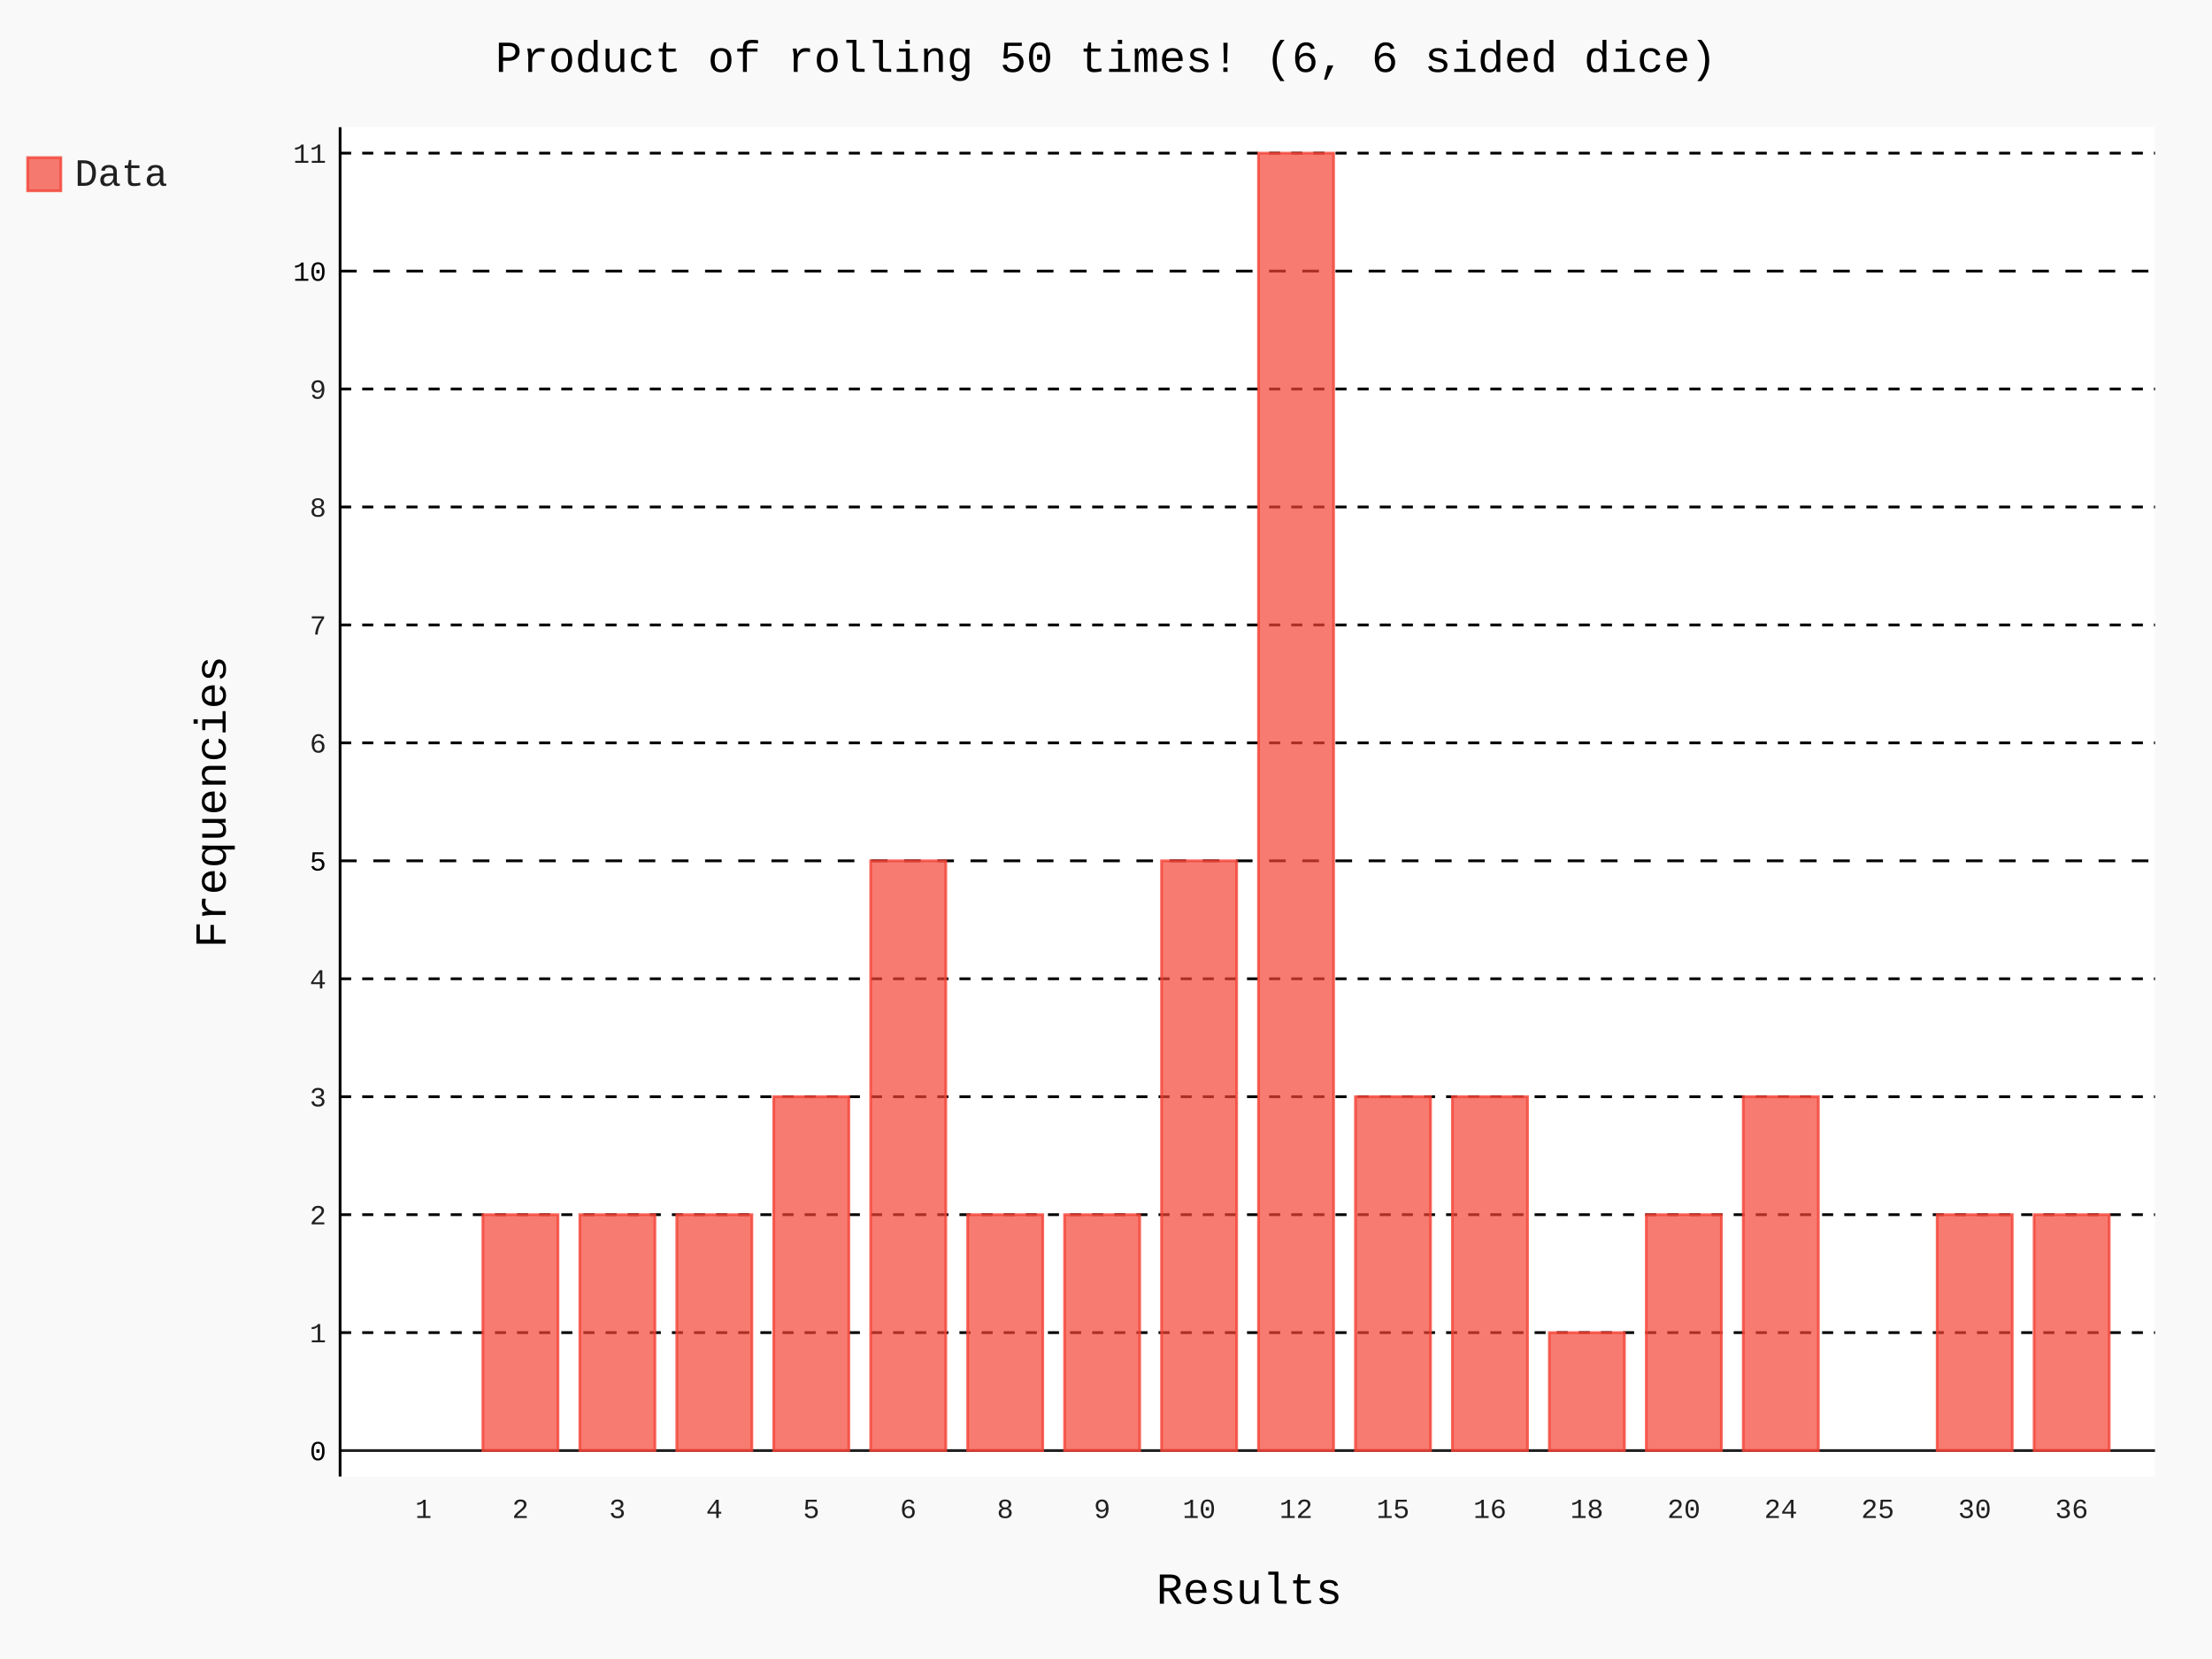
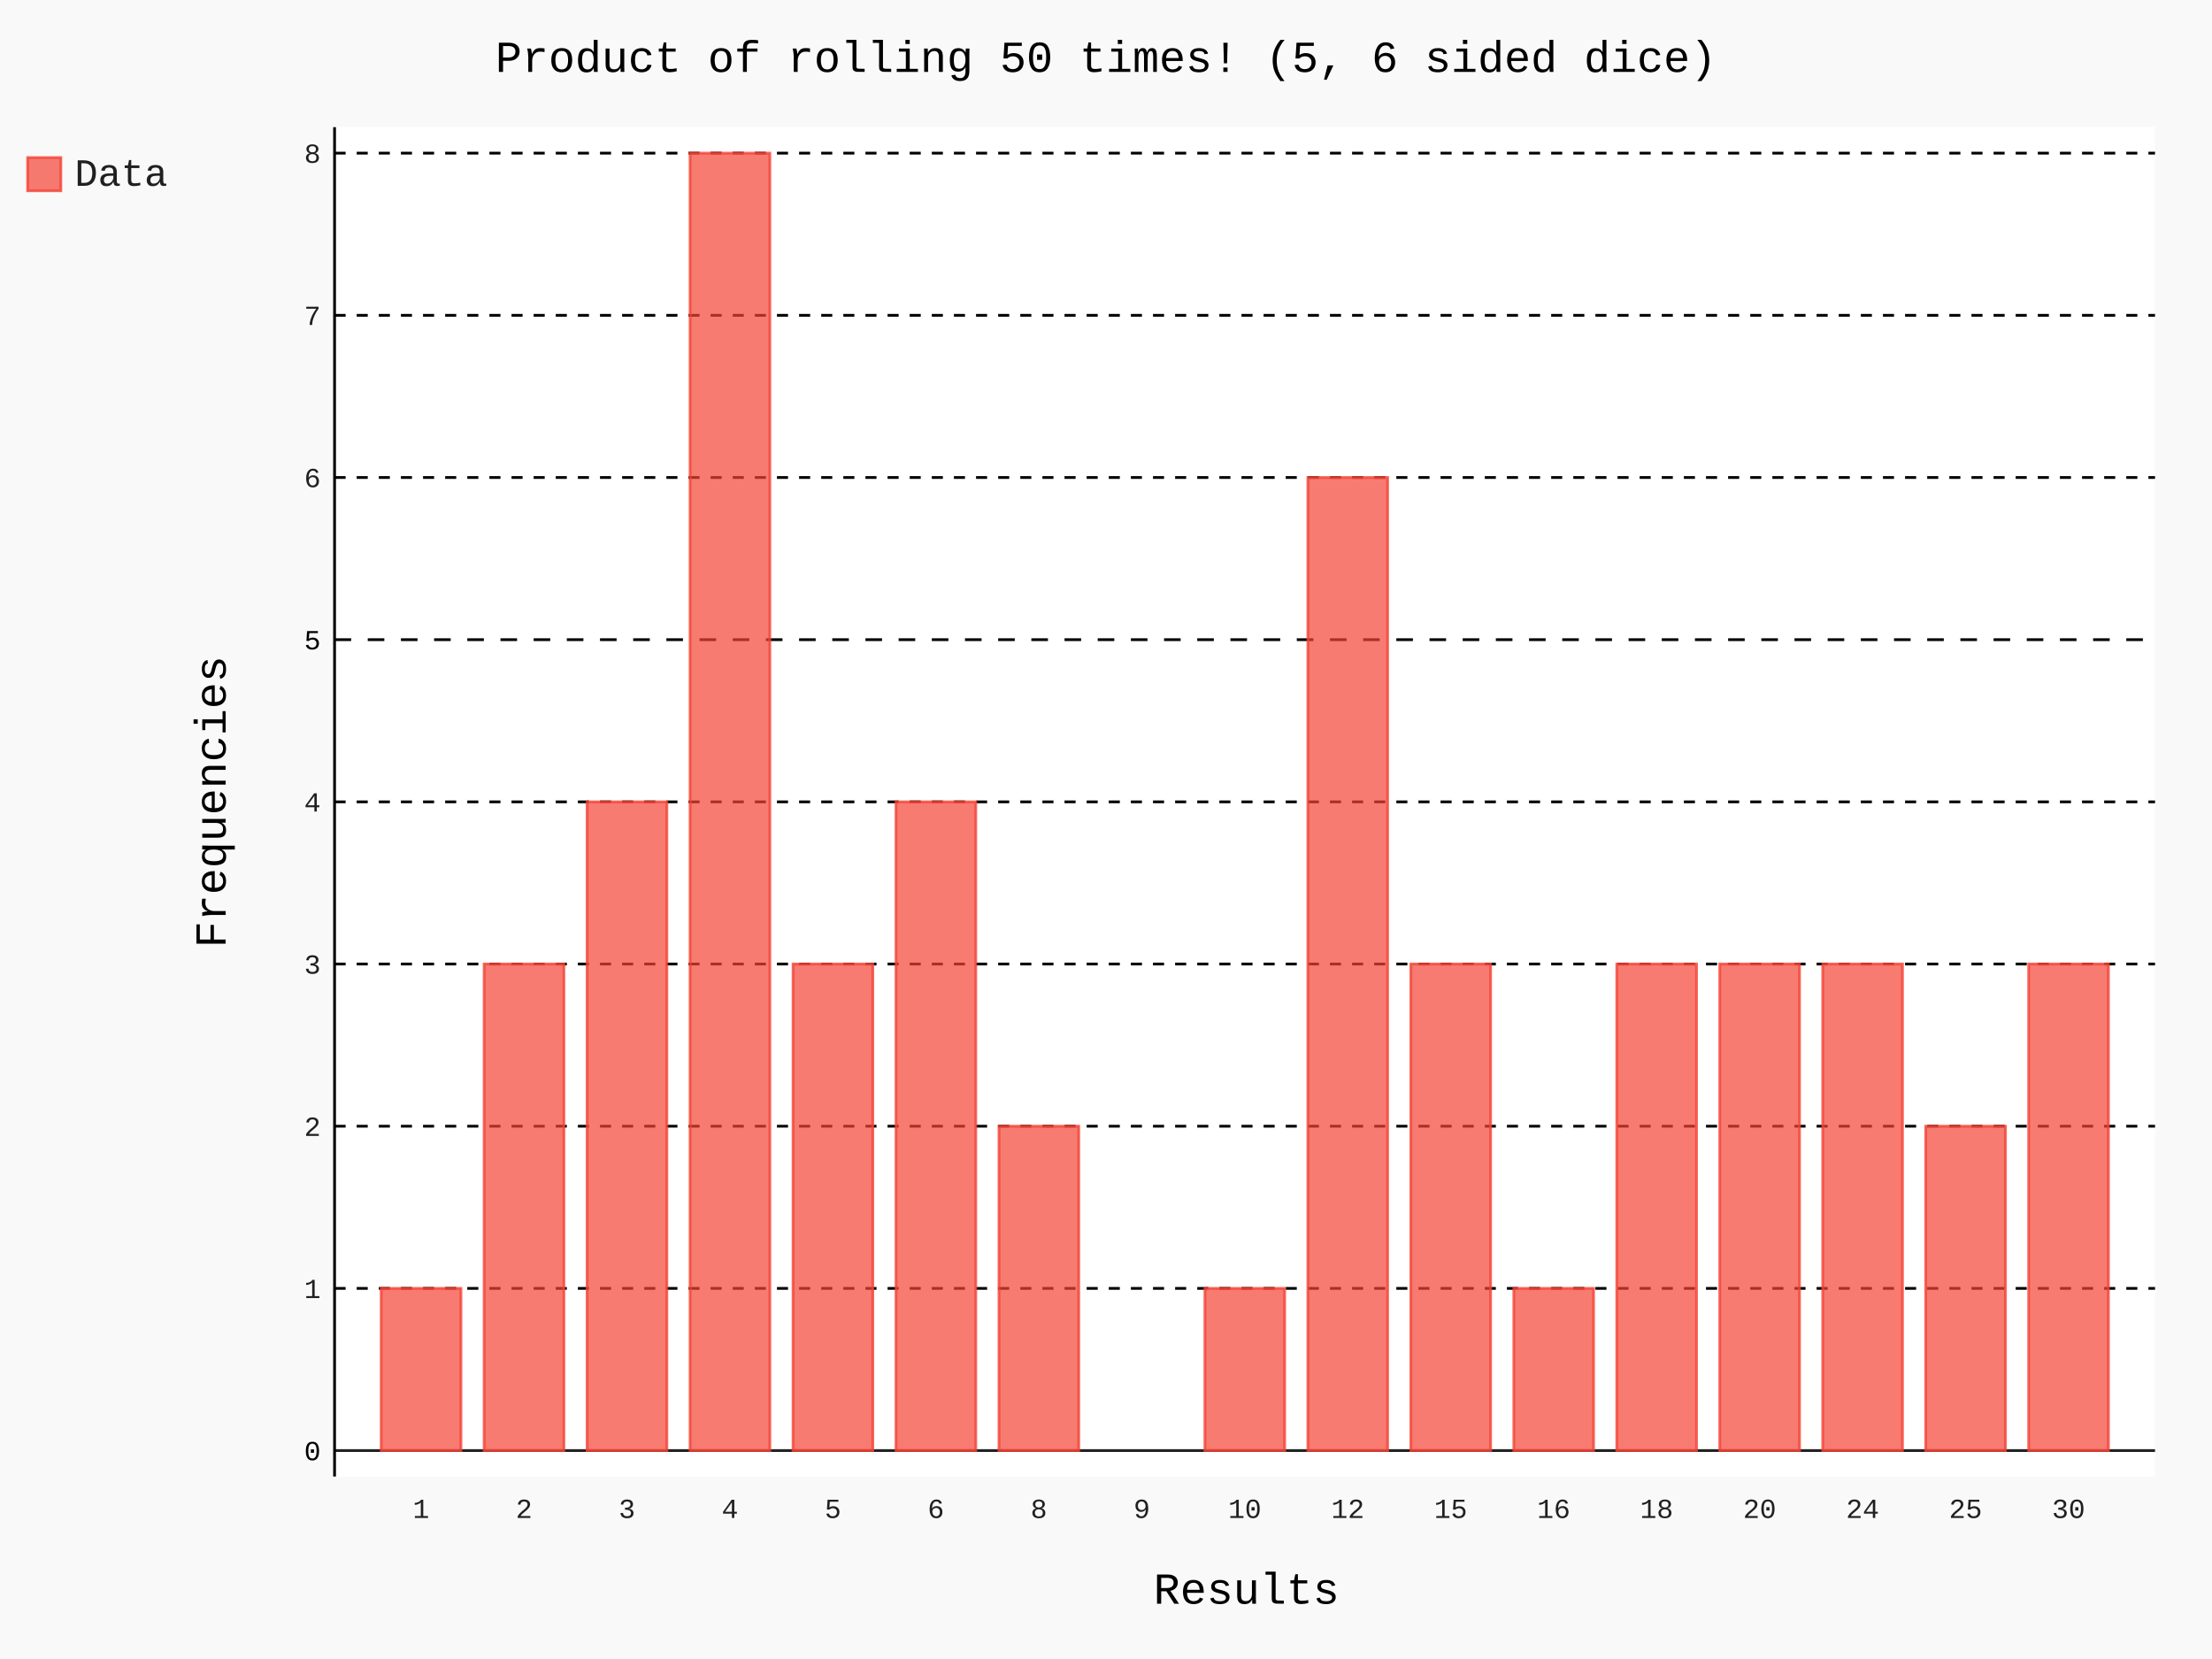
- <svg xmlns="http://www.w3.org/2000/svg" id="chart-172d696c-5601-40f4-a5d8-858a69f622d5" class="pygal-chart" viewBox="0 0 800 600">
+ <svg xmlns="http://www.w3.org/2000/svg" id="chart-95a23d9f-20ba-4189-bf01-2ee3764da94d" class="pygal-chart" viewBox="0 0 800 600">
  <defs>
-     <style type="text/css">#chart-172d696c-5601-40f4-a5d8-858a69f622d5{-webkit-user-select:none;-webkit-font-smoothing:antialiased;font-family:Consolas,"Liberation Mono",Menlo,Courier,monospace}#chart-172d696c-5601-40f4-a5d8-858a69f622d5 .title{font-family:Consolas,"Liberation Mono",Menlo,Courier,monospace;font-size:16px}#chart-172d696c-5601-40f4-a5d8-858a69f622d5 .legends .legend text{font-family:Consolas,"Liberation Mono",Menlo,Courier,monospace;font-size:14px}#chart-172d696c-5601-40f4-a5d8-858a69f622d5 .axis text{font-family:Consolas,"Liberation Mono",Menlo,Courier,monospace;font-size:10px}#chart-172d696c-5601-40f4-a5d8-858a69f622d5 .axis text.major{font-family:Consolas,"Liberation Mono",Menlo,Courier,monospace;font-size:10px}#chart-172d696c-5601-40f4-a5d8-858a69f622d5 .text-overlay text.value{font-family:Consolas,"Liberation Mono",Menlo,Courier,monospace;font-size:16px}#chart-172d696c-5601-40f4-a5d8-858a69f622d5 .text-overlay text.label{font-family:Consolas,"Liberation Mono",Menlo,Courier,monospace;font-size:10px}#chart-172d696c-5601-40f4-a5d8-858a69f622d5 .tooltip{font-family:Consolas,"Liberation Mono",Menlo,Courier,monospace;font-size:14px}#chart-172d696c-5601-40f4-a5d8-858a69f622d5 text.no_data{font-family:Consolas,"Liberation Mono",Menlo,Courier,monospace;font-size:64px}
- #chart-172d696c-5601-40f4-a5d8-858a69f622d5{background-color:rgba(249,249,249,1)}#chart-172d696c-5601-40f4-a5d8-858a69f622d5 path,#chart-172d696c-5601-40f4-a5d8-858a69f622d5 line,#chart-172d696c-5601-40f4-a5d8-858a69f622d5 rect,#chart-172d696c-5601-40f4-a5d8-858a69f622d5 circle{-webkit-transition:150ms;-moz-transition:150ms;transition:150ms}#chart-172d696c-5601-40f4-a5d8-858a69f622d5 .graph &gt; .background{fill:rgba(249,249,249,1)}#chart-172d696c-5601-40f4-a5d8-858a69f622d5 .plot &gt; .background{fill:rgba(255,255,255,1)}#chart-172d696c-5601-40f4-a5d8-858a69f622d5 .graph{fill:rgba(0,0,0,.87)}#chart-172d696c-5601-40f4-a5d8-858a69f622d5 text.no_data{fill:rgba(0,0,0,1)}#chart-172d696c-5601-40f4-a5d8-858a69f622d5 .title{fill:rgba(0,0,0,1)}#chart-172d696c-5601-40f4-a5d8-858a69f622d5 .legends .legend text{fill:rgba(0,0,0,.87)}#chart-172d696c-5601-40f4-a5d8-858a69f622d5 .legends .legend:hover text{fill:rgba(0,0,0,1)}#chart-172d696c-5601-40f4-a5d8-858a69f622d5 .axis .line{stroke:rgba(0,0,0,1)}#chart-172d696c-5601-40f4-a5d8-858a69f622d5 .axis .guide.line{stroke:rgba(0,0,0,.54)}#chart-172d696c-5601-40f4-a5d8-858a69f622d5 .axis .major.line{stroke:rgba(0,0,0,.87)}#chart-172d696c-5601-40f4-a5d8-858a69f622d5 .axis text.major{fill:rgba(0,0,0,1)}#chart-172d696c-5601-40f4-a5d8-858a69f622d5 .axis.y .guides:hover .guide.line,#chart-172d696c-5601-40f4-a5d8-858a69f622d5 .line-graph .axis.x .guides:hover .guide.line,#chart-172d696c-5601-40f4-a5d8-858a69f622d5 .stackedline-graph .axis.x .guides:hover .guide.line,#chart-172d696c-5601-40f4-a5d8-858a69f622d5 .xy-graph .axis.x .guides:hover .guide.line{stroke:rgba(0,0,0,1)}#chart-172d696c-5601-40f4-a5d8-858a69f622d5 .axis .guides:hover text{fill:rgba(0,0,0,1)}#chart-172d696c-5601-40f4-a5d8-858a69f622d5 .reactive{fill-opacity:.7;stroke-opacity:.8;stroke-width:1}#chart-172d696c-5601-40f4-a5d8-858a69f622d5 .ci{stroke:rgba(0,0,0,.87)}#chart-172d696c-5601-40f4-a5d8-858a69f622d5 .reactive.active,#chart-172d696c-5601-40f4-a5d8-858a69f622d5 .active .reactive{fill-opacity:.8;stroke-opacity:.9;stroke-width:4}#chart-172d696c-5601-40f4-a5d8-858a69f622d5 .ci .reactive.active{stroke-width:1.5}#chart-172d696c-5601-40f4-a5d8-858a69f622d5 .series text{fill:rgba(0,0,0,1)}#chart-172d696c-5601-40f4-a5d8-858a69f622d5 .tooltip rect{fill:rgba(255,255,255,1);stroke:rgba(0,0,0,1);-webkit-transition:opacity 150ms;-moz-transition:opacity 150ms;transition:opacity 150ms}#chart-172d696c-5601-40f4-a5d8-858a69f622d5 .tooltip .label{fill:rgba(0,0,0,.87)}#chart-172d696c-5601-40f4-a5d8-858a69f622d5 .tooltip .label{fill:rgba(0,0,0,.87)}#chart-172d696c-5601-40f4-a5d8-858a69f622d5 .tooltip .legend{font-size:.8em;fill:rgba(0,0,0,.54)}#chart-172d696c-5601-40f4-a5d8-858a69f622d5 .tooltip .x_label{font-size:.6em;fill:rgba(0,0,0,1)}#chart-172d696c-5601-40f4-a5d8-858a69f622d5 .tooltip .xlink{font-size:.5em;text-decoration:underline}#chart-172d696c-5601-40f4-a5d8-858a69f622d5 .tooltip .value{font-size:1.5em}#chart-172d696c-5601-40f4-a5d8-858a69f622d5 .bound{font-size:.5em}#chart-172d696c-5601-40f4-a5d8-858a69f622d5 .max-value{font-size:.75em;fill:rgba(0,0,0,.54)}#chart-172d696c-5601-40f4-a5d8-858a69f622d5 .map-element{fill:rgba(255,255,255,1);stroke:rgba(0,0,0,.54) !important}#chart-172d696c-5601-40f4-a5d8-858a69f622d5 .map-element .reactive{fill-opacity:inherit;stroke-opacity:inherit}#chart-172d696c-5601-40f4-a5d8-858a69f622d5 .color-0,#chart-172d696c-5601-40f4-a5d8-858a69f622d5 .color-0 a:visited{stroke:#F44336;fill:#F44336}#chart-172d696c-5601-40f4-a5d8-858a69f622d5 .text-overlay .color-0 text{fill:black}
- #chart-172d696c-5601-40f4-a5d8-858a69f622d5 text.no_data{text-anchor:middle}#chart-172d696c-5601-40f4-a5d8-858a69f622d5 .guide.line{fill:none}#chart-172d696c-5601-40f4-a5d8-858a69f622d5 .centered{text-anchor:middle}#chart-172d696c-5601-40f4-a5d8-858a69f622d5 .title{text-anchor:middle}#chart-172d696c-5601-40f4-a5d8-858a69f622d5 .legends .legend text{fill-opacity:1}#chart-172d696c-5601-40f4-a5d8-858a69f622d5 .axis.x text{text-anchor:middle}#chart-172d696c-5601-40f4-a5d8-858a69f622d5 .axis.x:not(.web) text[transform]{text-anchor:start}#chart-172d696c-5601-40f4-a5d8-858a69f622d5 .axis.x:not(.web) text[transform].backwards{text-anchor:end}#chart-172d696c-5601-40f4-a5d8-858a69f622d5 .axis.y text{text-anchor:end}#chart-172d696c-5601-40f4-a5d8-858a69f622d5 .axis.y text[transform].backwards{text-anchor:start}#chart-172d696c-5601-40f4-a5d8-858a69f622d5 .axis.y2 text{text-anchor:start}#chart-172d696c-5601-40f4-a5d8-858a69f622d5 .axis.y2 text[transform].backwards{text-anchor:end}#chart-172d696c-5601-40f4-a5d8-858a69f622d5 .axis .guide.line{stroke-dasharray:4,4;stroke:black}#chart-172d696c-5601-40f4-a5d8-858a69f622d5 .axis .major.guide.line{stroke-dasharray:6,6;stroke:black}#chart-172d696c-5601-40f4-a5d8-858a69f622d5 .horizontal .axis.y .guide.line,#chart-172d696c-5601-40f4-a5d8-858a69f622d5 .horizontal .axis.y2 .guide.line,#chart-172d696c-5601-40f4-a5d8-858a69f622d5 .vertical .axis.x .guide.line{opacity:0}#chart-172d696c-5601-40f4-a5d8-858a69f622d5 .horizontal .axis.always_show .guide.line,#chart-172d696c-5601-40f4-a5d8-858a69f622d5 .vertical .axis.always_show .guide.line{opacity:1 !important}#chart-172d696c-5601-40f4-a5d8-858a69f622d5 .axis.y .guides:hover .guide.line,#chart-172d696c-5601-40f4-a5d8-858a69f622d5 .axis.y2 .guides:hover .guide.line,#chart-172d696c-5601-40f4-a5d8-858a69f622d5 .axis.x .guides:hover .guide.line{opacity:1}#chart-172d696c-5601-40f4-a5d8-858a69f622d5 .axis .guides:hover text{opacity:1}#chart-172d696c-5601-40f4-a5d8-858a69f622d5 .nofill{fill:none}#chart-172d696c-5601-40f4-a5d8-858a69f622d5 .subtle-fill{fill-opacity:.2}#chart-172d696c-5601-40f4-a5d8-858a69f622d5 .dot{stroke-width:1px;fill-opacity:1;stroke-opacity:1}#chart-172d696c-5601-40f4-a5d8-858a69f622d5 .dot.active{stroke-width:5px}#chart-172d696c-5601-40f4-a5d8-858a69f622d5 .dot.negative{fill:transparent}#chart-172d696c-5601-40f4-a5d8-858a69f622d5 text,#chart-172d696c-5601-40f4-a5d8-858a69f622d5 tspan{stroke:none !important}#chart-172d696c-5601-40f4-a5d8-858a69f622d5 .series text.active{opacity:1}#chart-172d696c-5601-40f4-a5d8-858a69f622d5 .tooltip rect{fill-opacity:.95;stroke-width:.5}#chart-172d696c-5601-40f4-a5d8-858a69f622d5 .tooltip text{fill-opacity:1}#chart-172d696c-5601-40f4-a5d8-858a69f622d5 .showable{visibility:hidden}#chart-172d696c-5601-40f4-a5d8-858a69f622d5 .showable.shown{visibility:visible}#chart-172d696c-5601-40f4-a5d8-858a69f622d5 .gauge-background{fill:rgba(229,229,229,1);stroke:none}#chart-172d696c-5601-40f4-a5d8-858a69f622d5 .bg-lines{stroke:rgba(249,249,249,1);stroke-width:2px}</style>
+     <style type="text/css">#chart-95a23d9f-20ba-4189-bf01-2ee3764da94d{-webkit-user-select:none;-webkit-font-smoothing:antialiased;font-family:Consolas,"Liberation Mono",Menlo,Courier,monospace}#chart-95a23d9f-20ba-4189-bf01-2ee3764da94d .title{font-family:Consolas,"Liberation Mono",Menlo,Courier,monospace;font-size:16px}#chart-95a23d9f-20ba-4189-bf01-2ee3764da94d .legends .legend text{font-family:Consolas,"Liberation Mono",Menlo,Courier,monospace;font-size:14px}#chart-95a23d9f-20ba-4189-bf01-2ee3764da94d .axis text{font-family:Consolas,"Liberation Mono",Menlo,Courier,monospace;font-size:10px}#chart-95a23d9f-20ba-4189-bf01-2ee3764da94d .axis text.major{font-family:Consolas,"Liberation Mono",Menlo,Courier,monospace;font-size:10px}#chart-95a23d9f-20ba-4189-bf01-2ee3764da94d .text-overlay text.value{font-family:Consolas,"Liberation Mono",Menlo,Courier,monospace;font-size:16px}#chart-95a23d9f-20ba-4189-bf01-2ee3764da94d .text-overlay text.label{font-family:Consolas,"Liberation Mono",Menlo,Courier,monospace;font-size:10px}#chart-95a23d9f-20ba-4189-bf01-2ee3764da94d .tooltip{font-family:Consolas,"Liberation Mono",Menlo,Courier,monospace;font-size:14px}#chart-95a23d9f-20ba-4189-bf01-2ee3764da94d text.no_data{font-family:Consolas,"Liberation Mono",Menlo,Courier,monospace;font-size:64px}
+ #chart-95a23d9f-20ba-4189-bf01-2ee3764da94d{background-color:rgba(249,249,249,1)}#chart-95a23d9f-20ba-4189-bf01-2ee3764da94d path,#chart-95a23d9f-20ba-4189-bf01-2ee3764da94d line,#chart-95a23d9f-20ba-4189-bf01-2ee3764da94d rect,#chart-95a23d9f-20ba-4189-bf01-2ee3764da94d circle{-webkit-transition:150ms;-moz-transition:150ms;transition:150ms}#chart-95a23d9f-20ba-4189-bf01-2ee3764da94d .graph &gt; .background{fill:rgba(249,249,249,1)}#chart-95a23d9f-20ba-4189-bf01-2ee3764da94d .plot &gt; .background{fill:rgba(255,255,255,1)}#chart-95a23d9f-20ba-4189-bf01-2ee3764da94d .graph{fill:rgba(0,0,0,.87)}#chart-95a23d9f-20ba-4189-bf01-2ee3764da94d text.no_data{fill:rgba(0,0,0,1)}#chart-95a23d9f-20ba-4189-bf01-2ee3764da94d .title{fill:rgba(0,0,0,1)}#chart-95a23d9f-20ba-4189-bf01-2ee3764da94d .legends .legend text{fill:rgba(0,0,0,.87)}#chart-95a23d9f-20ba-4189-bf01-2ee3764da94d .legends .legend:hover text{fill:rgba(0,0,0,1)}#chart-95a23d9f-20ba-4189-bf01-2ee3764da94d .axis .line{stroke:rgba(0,0,0,1)}#chart-95a23d9f-20ba-4189-bf01-2ee3764da94d .axis .guide.line{stroke:rgba(0,0,0,.54)}#chart-95a23d9f-20ba-4189-bf01-2ee3764da94d .axis .major.line{stroke:rgba(0,0,0,.87)}#chart-95a23d9f-20ba-4189-bf01-2ee3764da94d .axis text.major{fill:rgba(0,0,0,1)}#chart-95a23d9f-20ba-4189-bf01-2ee3764da94d .axis.y .guides:hover .guide.line,#chart-95a23d9f-20ba-4189-bf01-2ee3764da94d .line-graph .axis.x .guides:hover .guide.line,#chart-95a23d9f-20ba-4189-bf01-2ee3764da94d .stackedline-graph .axis.x .guides:hover .guide.line,#chart-95a23d9f-20ba-4189-bf01-2ee3764da94d .xy-graph .axis.x .guides:hover .guide.line{stroke:rgba(0,0,0,1)}#chart-95a23d9f-20ba-4189-bf01-2ee3764da94d .axis .guides:hover text{fill:rgba(0,0,0,1)}#chart-95a23d9f-20ba-4189-bf01-2ee3764da94d .reactive{fill-opacity:.7;stroke-opacity:.8;stroke-width:1}#chart-95a23d9f-20ba-4189-bf01-2ee3764da94d .ci{stroke:rgba(0,0,0,.87)}#chart-95a23d9f-20ba-4189-bf01-2ee3764da94d .reactive.active,#chart-95a23d9f-20ba-4189-bf01-2ee3764da94d .active .reactive{fill-opacity:.8;stroke-opacity:.9;stroke-width:4}#chart-95a23d9f-20ba-4189-bf01-2ee3764da94d .ci .reactive.active{stroke-width:1.5}#chart-95a23d9f-20ba-4189-bf01-2ee3764da94d .series text{fill:rgba(0,0,0,1)}#chart-95a23d9f-20ba-4189-bf01-2ee3764da94d .tooltip rect{fill:rgba(255,255,255,1);stroke:rgba(0,0,0,1);-webkit-transition:opacity 150ms;-moz-transition:opacity 150ms;transition:opacity 150ms}#chart-95a23d9f-20ba-4189-bf01-2ee3764da94d .tooltip .label{fill:rgba(0,0,0,.87)}#chart-95a23d9f-20ba-4189-bf01-2ee3764da94d .tooltip .label{fill:rgba(0,0,0,.87)}#chart-95a23d9f-20ba-4189-bf01-2ee3764da94d .tooltip .legend{font-size:.8em;fill:rgba(0,0,0,.54)}#chart-95a23d9f-20ba-4189-bf01-2ee3764da94d .tooltip .x_label{font-size:.6em;fill:rgba(0,0,0,1)}#chart-95a23d9f-20ba-4189-bf01-2ee3764da94d .tooltip .xlink{font-size:.5em;text-decoration:underline}#chart-95a23d9f-20ba-4189-bf01-2ee3764da94d .tooltip .value{font-size:1.5em}#chart-95a23d9f-20ba-4189-bf01-2ee3764da94d .bound{font-size:.5em}#chart-95a23d9f-20ba-4189-bf01-2ee3764da94d .max-value{font-size:.75em;fill:rgba(0,0,0,.54)}#chart-95a23d9f-20ba-4189-bf01-2ee3764da94d .map-element{fill:rgba(255,255,255,1);stroke:rgba(0,0,0,.54) !important}#chart-95a23d9f-20ba-4189-bf01-2ee3764da94d .map-element .reactive{fill-opacity:inherit;stroke-opacity:inherit}#chart-95a23d9f-20ba-4189-bf01-2ee3764da94d .color-0,#chart-95a23d9f-20ba-4189-bf01-2ee3764da94d .color-0 a:visited{stroke:#F44336;fill:#F44336}#chart-95a23d9f-20ba-4189-bf01-2ee3764da94d .text-overlay .color-0 text{fill:black}
+ #chart-95a23d9f-20ba-4189-bf01-2ee3764da94d text.no_data{text-anchor:middle}#chart-95a23d9f-20ba-4189-bf01-2ee3764da94d .guide.line{fill:none}#chart-95a23d9f-20ba-4189-bf01-2ee3764da94d .centered{text-anchor:middle}#chart-95a23d9f-20ba-4189-bf01-2ee3764da94d .title{text-anchor:middle}#chart-95a23d9f-20ba-4189-bf01-2ee3764da94d .legends .legend text{fill-opacity:1}#chart-95a23d9f-20ba-4189-bf01-2ee3764da94d .axis.x text{text-anchor:middle}#chart-95a23d9f-20ba-4189-bf01-2ee3764da94d .axis.x:not(.web) text[transform]{text-anchor:start}#chart-95a23d9f-20ba-4189-bf01-2ee3764da94d .axis.x:not(.web) text[transform].backwards{text-anchor:end}#chart-95a23d9f-20ba-4189-bf01-2ee3764da94d .axis.y text{text-anchor:end}#chart-95a23d9f-20ba-4189-bf01-2ee3764da94d .axis.y text[transform].backwards{text-anchor:start}#chart-95a23d9f-20ba-4189-bf01-2ee3764da94d .axis.y2 text{text-anchor:start}#chart-95a23d9f-20ba-4189-bf01-2ee3764da94d .axis.y2 text[transform].backwards{text-anchor:end}#chart-95a23d9f-20ba-4189-bf01-2ee3764da94d .axis .guide.line{stroke-dasharray:4,4;stroke:black}#chart-95a23d9f-20ba-4189-bf01-2ee3764da94d .axis .major.guide.line{stroke-dasharray:6,6;stroke:black}#chart-95a23d9f-20ba-4189-bf01-2ee3764da94d .horizontal .axis.y .guide.line,#chart-95a23d9f-20ba-4189-bf01-2ee3764da94d .horizontal .axis.y2 .guide.line,#chart-95a23d9f-20ba-4189-bf01-2ee3764da94d .vertical .axis.x .guide.line{opacity:0}#chart-95a23d9f-20ba-4189-bf01-2ee3764da94d .horizontal .axis.always_show .guide.line,#chart-95a23d9f-20ba-4189-bf01-2ee3764da94d .vertical .axis.always_show .guide.line{opacity:1 !important}#chart-95a23d9f-20ba-4189-bf01-2ee3764da94d .axis.y .guides:hover .guide.line,#chart-95a23d9f-20ba-4189-bf01-2ee3764da94d .axis.y2 .guides:hover .guide.line,#chart-95a23d9f-20ba-4189-bf01-2ee3764da94d .axis.x .guides:hover .guide.line{opacity:1}#chart-95a23d9f-20ba-4189-bf01-2ee3764da94d .axis .guides:hover text{opacity:1}#chart-95a23d9f-20ba-4189-bf01-2ee3764da94d .nofill{fill:none}#chart-95a23d9f-20ba-4189-bf01-2ee3764da94d .subtle-fill{fill-opacity:.2}#chart-95a23d9f-20ba-4189-bf01-2ee3764da94d .dot{stroke-width:1px;fill-opacity:1;stroke-opacity:1}#chart-95a23d9f-20ba-4189-bf01-2ee3764da94d .dot.active{stroke-width:5px}#chart-95a23d9f-20ba-4189-bf01-2ee3764da94d .dot.negative{fill:transparent}#chart-95a23d9f-20ba-4189-bf01-2ee3764da94d text,#chart-95a23d9f-20ba-4189-bf01-2ee3764da94d tspan{stroke:none !important}#chart-95a23d9f-20ba-4189-bf01-2ee3764da94d .series text.active{opacity:1}#chart-95a23d9f-20ba-4189-bf01-2ee3764da94d .tooltip rect{fill-opacity:.95;stroke-width:.5}#chart-95a23d9f-20ba-4189-bf01-2ee3764da94d .tooltip text{fill-opacity:1}#chart-95a23d9f-20ba-4189-bf01-2ee3764da94d .showable{visibility:hidden}#chart-95a23d9f-20ba-4189-bf01-2ee3764da94d .showable.shown{visibility:visible}#chart-95a23d9f-20ba-4189-bf01-2ee3764da94d .gauge-background{fill:rgba(229,229,229,1);stroke:none}#chart-95a23d9f-20ba-4189-bf01-2ee3764da94d .bg-lines{stroke:rgba(249,249,249,1);stroke-width:2px}</style>
  </defs>
  <g class="graph bar-graph vertical">
    <rect x="0" y="0" width="800" height="600" class="background" />
-     <g transform="translate(123, 46)" class="plot">
-       <rect x="0" y="0" width="656.4" height="488" class="background" />
+     <g transform="translate(121, 46)" class="plot">
+       <rect x="0" y="0" width="658.4" height="488" class="background" />
      <g class="axis y always_show">
        <g class="guides">
-           <path d="M0 478.615 h656.4" class="axis major line" />
+           <path d="M0 478.615 h658.4" class="axis major line" />
          <text x="-5" y="482.115" class="major">0</text>
        </g>
        <g class="guides">
-           <path d="M0 435.958 h656.4" class="guide line" />
-           <text x="-5" y="439.458" class="">1</text>
-         </g>
-         <g class="guides">
-           <path d="M0 393.301 h656.4" class="guide line" />
-           <text x="-5" y="396.801" class="">2</text>
-         </g>
-         <g class="guides">
-           <path d="M0 350.643 h656.4" class="guide line" />
-           <text x="-5" y="354.143" class="">3</text>
-         </g>
-         <g class="guides">
-           <path d="M0 307.986 h656.4" class="guide line" />
-           <text x="-5" y="311.486" class="">4</text>
-         </g>
-         <g class="guides">
-           <path d="M0 265.329 h656.4" class="major guide line" />
-           <text x="-5" y="268.829" class="major">5</text>
-         </g>
-         <g class="guides">
-           <path d="M0 222.671 h656.4" class="guide line" />
-           <text x="-5" y="226.171" class="">6</text>
-         </g>
-         <g class="guides">
-           <path d="M0 180.014 h656.4" class="guide line" />
-           <text x="-5" y="183.514" class="">7</text>
-         </g>
-         <g class="guides">
-           <path d="M0 137.357 h656.4" class="guide line" />
-           <text x="-5" y="140.857" class="">8</text>
-         </g>
-         <g class="guides">
-           <path d="M0 94.699 h656.4" class="guide line" />
-           <text x="-5" y="98.199" class="">9</text>
-         </g>
-         <g class="guides">
-           <path d="M0 52.042 h656.4" class="major guide line" />
-           <text x="-5" y="55.542" class="major">10</text>
-         </g>
-         <g class="guides">
-           <path d="M0 9.385 h656.4" class="guide line" />
-           <text x="-5" y="12.885" class="">11</text>
+           <path d="M0 419.962 h658.4" class="guide line" />
+           <text x="-5" y="423.462" class="">1</text>
+         </g>
+         <g class="guides">
+           <path d="M0 361.308 h658.4" class="guide line" />
+           <text x="-5" y="364.808" class="">2</text>
+         </g>
+         <g class="guides">
+           <path d="M0 302.654 h658.4" class="guide line" />
+           <text x="-5" y="306.154" class="">3</text>
+         </g>
+         <g class="guides">
+           <path d="M0 244 h658.4" class="guide line" />
+           <text x="-5" y="247.5" class="">4</text>
+         </g>
+         <g class="guides">
+           <path d="M0 185.346 h658.4" class="major guide line" />
+           <text x="-5" y="188.846" class="major">5</text>
+         </g>
+         <g class="guides">
+           <path d="M0 126.692 h658.4" class="guide line" />
+           <text x="-5" y="130.192" class="">6</text>
+         </g>
+         <g class="guides">
+           <path d="M0 68.038 h658.4" class="guide line" />
+           <text x="-5" y="71.538" class="">7</text>
+         </g>
+         <g class="guides">
+           <path d="M0 9.385 h658.4" class="guide line" />
+           <text x="-5" y="12.885" class="">8</text>
        </g>
      </g>
      <g class="axis x">
        <path d="M0 0 v488" class="line" />
        <g class="guides">
-           <path d="M30.155 0 v488" class="guide line" />
-           <text x="30.155" y="503.0" class="">1</text>
-         </g>
-         <g class="guides">
-           <path d="M65.219 0 v488" class="guide line" />
-           <text x="65.219" y="503.0" class="">2</text>
-         </g>
-         <g class="guides">
-           <path d="M100.283 0 v488" class="guide line" />
-           <text x="100.283" y="503.0" class="">3</text>
-         </g>
-         <g class="guides">
-           <path d="M135.347 0 v488" class="guide line" />
-           <text x="135.347" y="503.0" class="">4</text>
-         </g>
-         <g class="guides">
-           <path d="M170.412 0 v488" class="guide line" />
-           <text x="170.412" y="503.0" class="">5</text>
-         </g>
-         <g class="guides">
-           <path d="M205.476 0 v488" class="guide line" />
-           <text x="205.476" y="503.0" class="">6</text>
-         </g>
-         <g class="guides">
-           <path d="M240.54 0 v488" class="guide line" />
-           <text x="240.54" y="503.0" class="">8</text>
-         </g>
-         <g class="guides">
-           <path d="M275.604 0 v488" class="guide line" />
-           <text x="275.604" y="503.0" class="">9</text>
-         </g>
-         <g class="guides">
-           <path d="M310.668 0 v488" class="guide line" />
-           <text x="310.668" y="503.0" class="">10</text>
-         </g>
-         <g class="guides">
-           <path d="M345.732 0 v488" class="guide line" />
-           <text x="345.732" y="503.0" class="">12</text>
-         </g>
-         <g class="guides">
-           <path d="M380.796 0 v488" class="guide line" />
-           <text x="380.796" y="503.0" class="">15</text>
-         </g>
-         <g class="guides">
-           <path d="M415.86 0 v488" class="guide line" />
-           <text x="415.86" y="503.0" class="">16</text>
-         </g>
-         <g class="guides">
-           <path d="M450.924 0 v488" class="guide line" />
-           <text x="450.924" y="503.0" class="">18</text>
-         </g>
-         <g class="guides">
-           <path d="M485.988 0 v488" class="guide line" />
-           <text x="485.988" y="503.0" class="">20</text>
-         </g>
-         <g class="guides">
-           <path d="M521.053 0 v488" class="guide line" />
-           <text x="521.053" y="503.0" class="">24</text>
-         </g>
-         <g class="guides">
-           <path d="M556.117 0 v488" class="guide line" />
-           <text x="556.117" y="503.0" class="">25</text>
-         </g>
-         <g class="guides">
-           <path d="M591.181 0 v488" class="guide line" />
-           <text x="591.181" y="503.0" class="">30</text>
-         </g>
-         <g class="guides">
-           <path d="M626.245 0 v488" class="guide line" />
-           <text x="626.245" y="503.0" class="">36</text>
+           <path d="M31.281 0 v488" class="guide line" />
+           <text x="31.281" y="503.0" class="">1</text>
+         </g>
+         <g class="guides">
+           <path d="M68.521 0 v488" class="guide line" />
+           <text x="68.521" y="503.0" class="">2</text>
+         </g>
+         <g class="guides">
+           <path d="M105.761 0 v488" class="guide line" />
+           <text x="105.761" y="503.0" class="">3</text>
+         </g>
+         <g class="guides">
+           <path d="M143.001 0 v488" class="guide line" />
+           <text x="143.001" y="503.0" class="">4</text>
+         </g>
+         <g class="guides">
+           <path d="M180.241 0 v488" class="guide line" />
+           <text x="180.241" y="503.0" class="">5</text>
+         </g>
+         <g class="guides">
+           <path d="M217.481 0 v488" class="guide line" />
+           <text x="217.481" y="503.0" class="">6</text>
+         </g>
+         <g class="guides">
+           <path d="M254.72 0 v488" class="guide line" />
+           <text x="254.72" y="503.0" class="">8</text>
+         </g>
+         <g class="guides">
+           <path d="M291.96 0 v488" class="guide line" />
+           <text x="291.96" y="503.0" class="">9</text>
+         </g>
+         <g class="guides">
+           <path d="M329.2 0 v488" class="guide line" />
+           <text x="329.2" y="503.0" class="">10</text>
+         </g>
+         <g class="guides">
+           <path d="M366.44 0 v488" class="guide line" />
+           <text x="366.44" y="503.0" class="">12</text>
+         </g>
+         <g class="guides">
+           <path d="M403.68 0 v488" class="guide line" />
+           <text x="403.68" y="503.0" class="">15</text>
+         </g>
+         <g class="guides">
+           <path d="M440.919 0 v488" class="guide line" />
+           <text x="440.919" y="503.0" class="">16</text>
+         </g>
+         <g class="guides">
+           <path d="M478.159 0 v488" class="guide line" />
+           <text x="478.159" y="503.0" class="">18</text>
+         </g>
+         <g class="guides">
+           <path d="M515.399 0 v488" class="guide line" />
+           <text x="515.399" y="503.0" class="">20</text>
+         </g>
+         <g class="guides">
+           <path d="M552.639 0 v488" class="guide line" />
+           <text x="552.639" y="503.0" class="">24</text>
+         </g>
+         <g class="guides">
+           <path d="M589.879 0 v488" class="guide line" />
+           <text x="589.879" y="503.0" class="">25</text>
+         </g>
+         <g class="guides">
+           <path d="M627.119 0 v488" class="guide line" />
+           <text x="627.119" y="503.0" class="">30</text>
        </g>
      </g>
      <g class="series serie-0 color-0">
        <g class="bars">
          <g class="bar">
-             <rect x="16.578" y="478.615" rx="0" ry="0" width="27.154" height="0.0" class="rect reactive tooltip-trigger" />
-           </g>
-           <g class="bar">
-             <rect x="51.642" y="393.301" rx="0" ry="0" width="27.154" height="85.315" class="rect reactive tooltip-trigger" />
-           </g>
-           <g class="bar">
-             <rect x="86.707" y="393.301" rx="0" ry="0" width="27.154" height="85.315" class="rect reactive tooltip-trigger" />
-           </g>
-           <g class="bar">
-             <rect x="121.771" y="393.301" rx="0" ry="0" width="27.154" height="85.315" class="rect reactive tooltip-trigger" />
-           </g>
-           <g class="bar">
-             <rect x="156.835" y="350.643" rx="0" ry="0" width="27.154" height="127.972" class="rect reactive tooltip-trigger" />
-           </g>
-           <g class="bar">
-             <rect x="191.899" y="265.329" rx="0" ry="0" width="27.154" height="213.287" class="rect reactive tooltip-trigger" />
-           </g>
-           <g class="bar">
-             <rect x="226.963" y="393.301" rx="0" ry="0" width="27.154" height="85.315" class="rect reactive tooltip-trigger" />
-           </g>
-           <g class="bar">
-             <rect x="262.027" y="393.301" rx="0" ry="0" width="27.154" height="85.315" class="rect reactive tooltip-trigger" />
-           </g>
-           <g class="bar">
-             <rect x="297.091" y="265.329" rx="0" ry="0" width="27.154" height="213.287" class="rect reactive tooltip-trigger" />
-           </g>
-           <g class="bar">
-             <rect x="332.155" y="9.385" rx="0" ry="0" width="27.154" height="469.231" class="rect reactive tooltip-trigger" />
-           </g>
-           <g class="bar">
-             <rect x="367.219" y="350.643" rx="0" ry="0" width="27.154" height="127.972" class="rect reactive tooltip-trigger" />
-           </g>
-           <g class="bar">
-             <rect x="402.283" y="350.643" rx="0" ry="0" width="27.154" height="127.972" class="rect reactive tooltip-trigger" />
-           </g>
-           <g class="bar">
-             <rect x="437.348" y="435.958" rx="0" ry="0" width="27.154" height="42.657" class="rect reactive tooltip-trigger" />
-           </g>
-           <g class="bar">
-             <rect x="472.412" y="393.301" rx="0" ry="0" width="27.154" height="85.315" class="rect reactive tooltip-trigger" />
-           </g>
-           <g class="bar">
-             <rect x="507.476" y="350.643" rx="0" ry="0" width="27.154" height="127.972" class="rect reactive tooltip-trigger" />
-           </g>
-           <g class="bar">
-             <rect x="542.54" y="478.615" rx="0" ry="0" width="27.154" height="0.0" class="rect reactive tooltip-trigger" />
-           </g>
-           <g class="bar">
-             <rect x="577.604" y="393.301" rx="0" ry="0" width="27.154" height="85.315" class="rect reactive tooltip-trigger" />
-           </g>
-           <g class="bar">
-             <rect x="612.668" y="393.301" rx="0" ry="0" width="27.154" height="85.315" class="rect reactive tooltip-trigger" />
+             <rect x="16.862" y="419.962" rx="0" ry="0" width="28.839" height="58.654" class="rect reactive tooltip-trigger" />
+           </g>
+           <g class="bar">
+             <rect x="54.102" y="302.654" rx="0" ry="0" width="28.839" height="175.962" class="rect reactive tooltip-trigger" />
+           </g>
+           <g class="bar">
+             <rect x="91.342" y="244.0" rx="0" ry="0" width="28.839" height="234.615" class="rect reactive tooltip-trigger" />
+           </g>
+           <g class="bar">
+             <rect x="128.582" y="9.385" rx="0" ry="0" width="28.839" height="469.231" class="rect reactive tooltip-trigger" />
+           </g>
+           <g class="bar">
+             <rect x="165.821" y="302.654" rx="0" ry="0" width="28.839" height="175.962" class="rect reactive tooltip-trigger" />
+           </g>
+           <g class="bar">
+             <rect x="203.061" y="244.0" rx="0" ry="0" width="28.839" height="234.615" class="rect reactive tooltip-trigger" />
+           </g>
+           <g class="bar">
+             <rect x="240.301" y="361.308" rx="0" ry="0" width="28.839" height="117.308" class="rect reactive tooltip-trigger" />
+           </g>
+           <g class="bar">
+             <rect x="277.541" y="478.615" rx="0" ry="0" width="28.839" height="0.0" class="rect reactive tooltip-trigger" />
+           </g>
+           <g class="bar">
+             <rect x="314.781" y="419.962" rx="0" ry="0" width="28.839" height="58.654" class="rect reactive tooltip-trigger" />
+           </g>
+           <g class="bar">
+             <rect x="352.021" y="126.692" rx="0" ry="0" width="28.839" height="351.923" class="rect reactive tooltip-trigger" />
+           </g>
+           <g class="bar">
+             <rect x="389.26" y="302.654" rx="0" ry="0" width="28.839" height="175.962" class="rect reactive tooltip-trigger" />
+           </g>
+           <g class="bar">
+             <rect x="426.5" y="419.962" rx="0" ry="0" width="28.839" height="58.654" class="rect reactive tooltip-trigger" />
+           </g>
+           <g class="bar">
+             <rect x="463.74" y="302.654" rx="0" ry="0" width="28.839" height="175.962" class="rect reactive tooltip-trigger" />
+           </g>
+           <g class="bar">
+             <rect x="500.98" y="302.654" rx="0" ry="0" width="28.839" height="175.962" class="rect reactive tooltip-trigger" />
+           </g>
+           <g class="bar">
+             <rect x="538.22" y="302.654" rx="0" ry="0" width="28.839" height="175.962" class="rect reactive tooltip-trigger" />
+           </g>
+           <g class="bar">
+             <rect x="575.459" y="361.308" rx="0" ry="0" width="28.839" height="117.308" class="rect reactive tooltip-trigger" />
+           </g>
+           <g class="bar">
+             <rect x="612.699" y="302.654" rx="0" ry="0" width="28.839" height="175.962" class="rect reactive tooltip-trigger" />
          </g>
        </g>
      </g>
    </g>
    <g class="titles">
-       <text x="400.0" y="26" class="title plot_title">Product of rolling 50 times! (6, 6 sided dice)</text>
-       <text x="451.8" y="580" class="title">Results</text>
+       <text x="400.0" y="26" class="title plot_title">Product of rolling 50 times! (5, 6 sided dice)</text>
+       <text x="450.8" y="580" class="title">Results</text>
      <text x="55.6" y="316.0" class="title" transform="rotate(-90 55.6 290)">Frequencies</text>
    </g>
-     <g transform="translate(123, 46)" class="plot overlay">
+     <g transform="translate(121, 46)" class="plot overlay">
      <g class="series serie-0 color-0" />
    </g>
-     <g transform="translate(123, 46)" class="plot text-overlay">
+     <g transform="translate(121, 46)" class="plot text-overlay">
      <g class="series serie-0 color-0" />
    </g>
-     <g transform="translate(123, 46)" class="plot tooltip-overlay">
+     <g transform="translate(121, 46)" class="plot tooltip-overlay">
      <g transform="translate(0 0)" style="opacity: 0" class="tooltip">
        <rect rx="0" ry="0" width="0" height="0" class="tooltip-box" />
        <g class="text" />
      </g>
    </g>
    <g transform="translate(10, 56)" class="legends">
      <g id="activate-serie-0" class="legend reactive activate-serie">
        <rect x="0.0" y="1.0" width="12" height="12" class="color-0 reactive" />
        <text x="17.0" y="11.2">Data</text>
      </g>
    </g>
    <g transform="translate(790, 56)" class="legends" />
  </g>
</svg>
